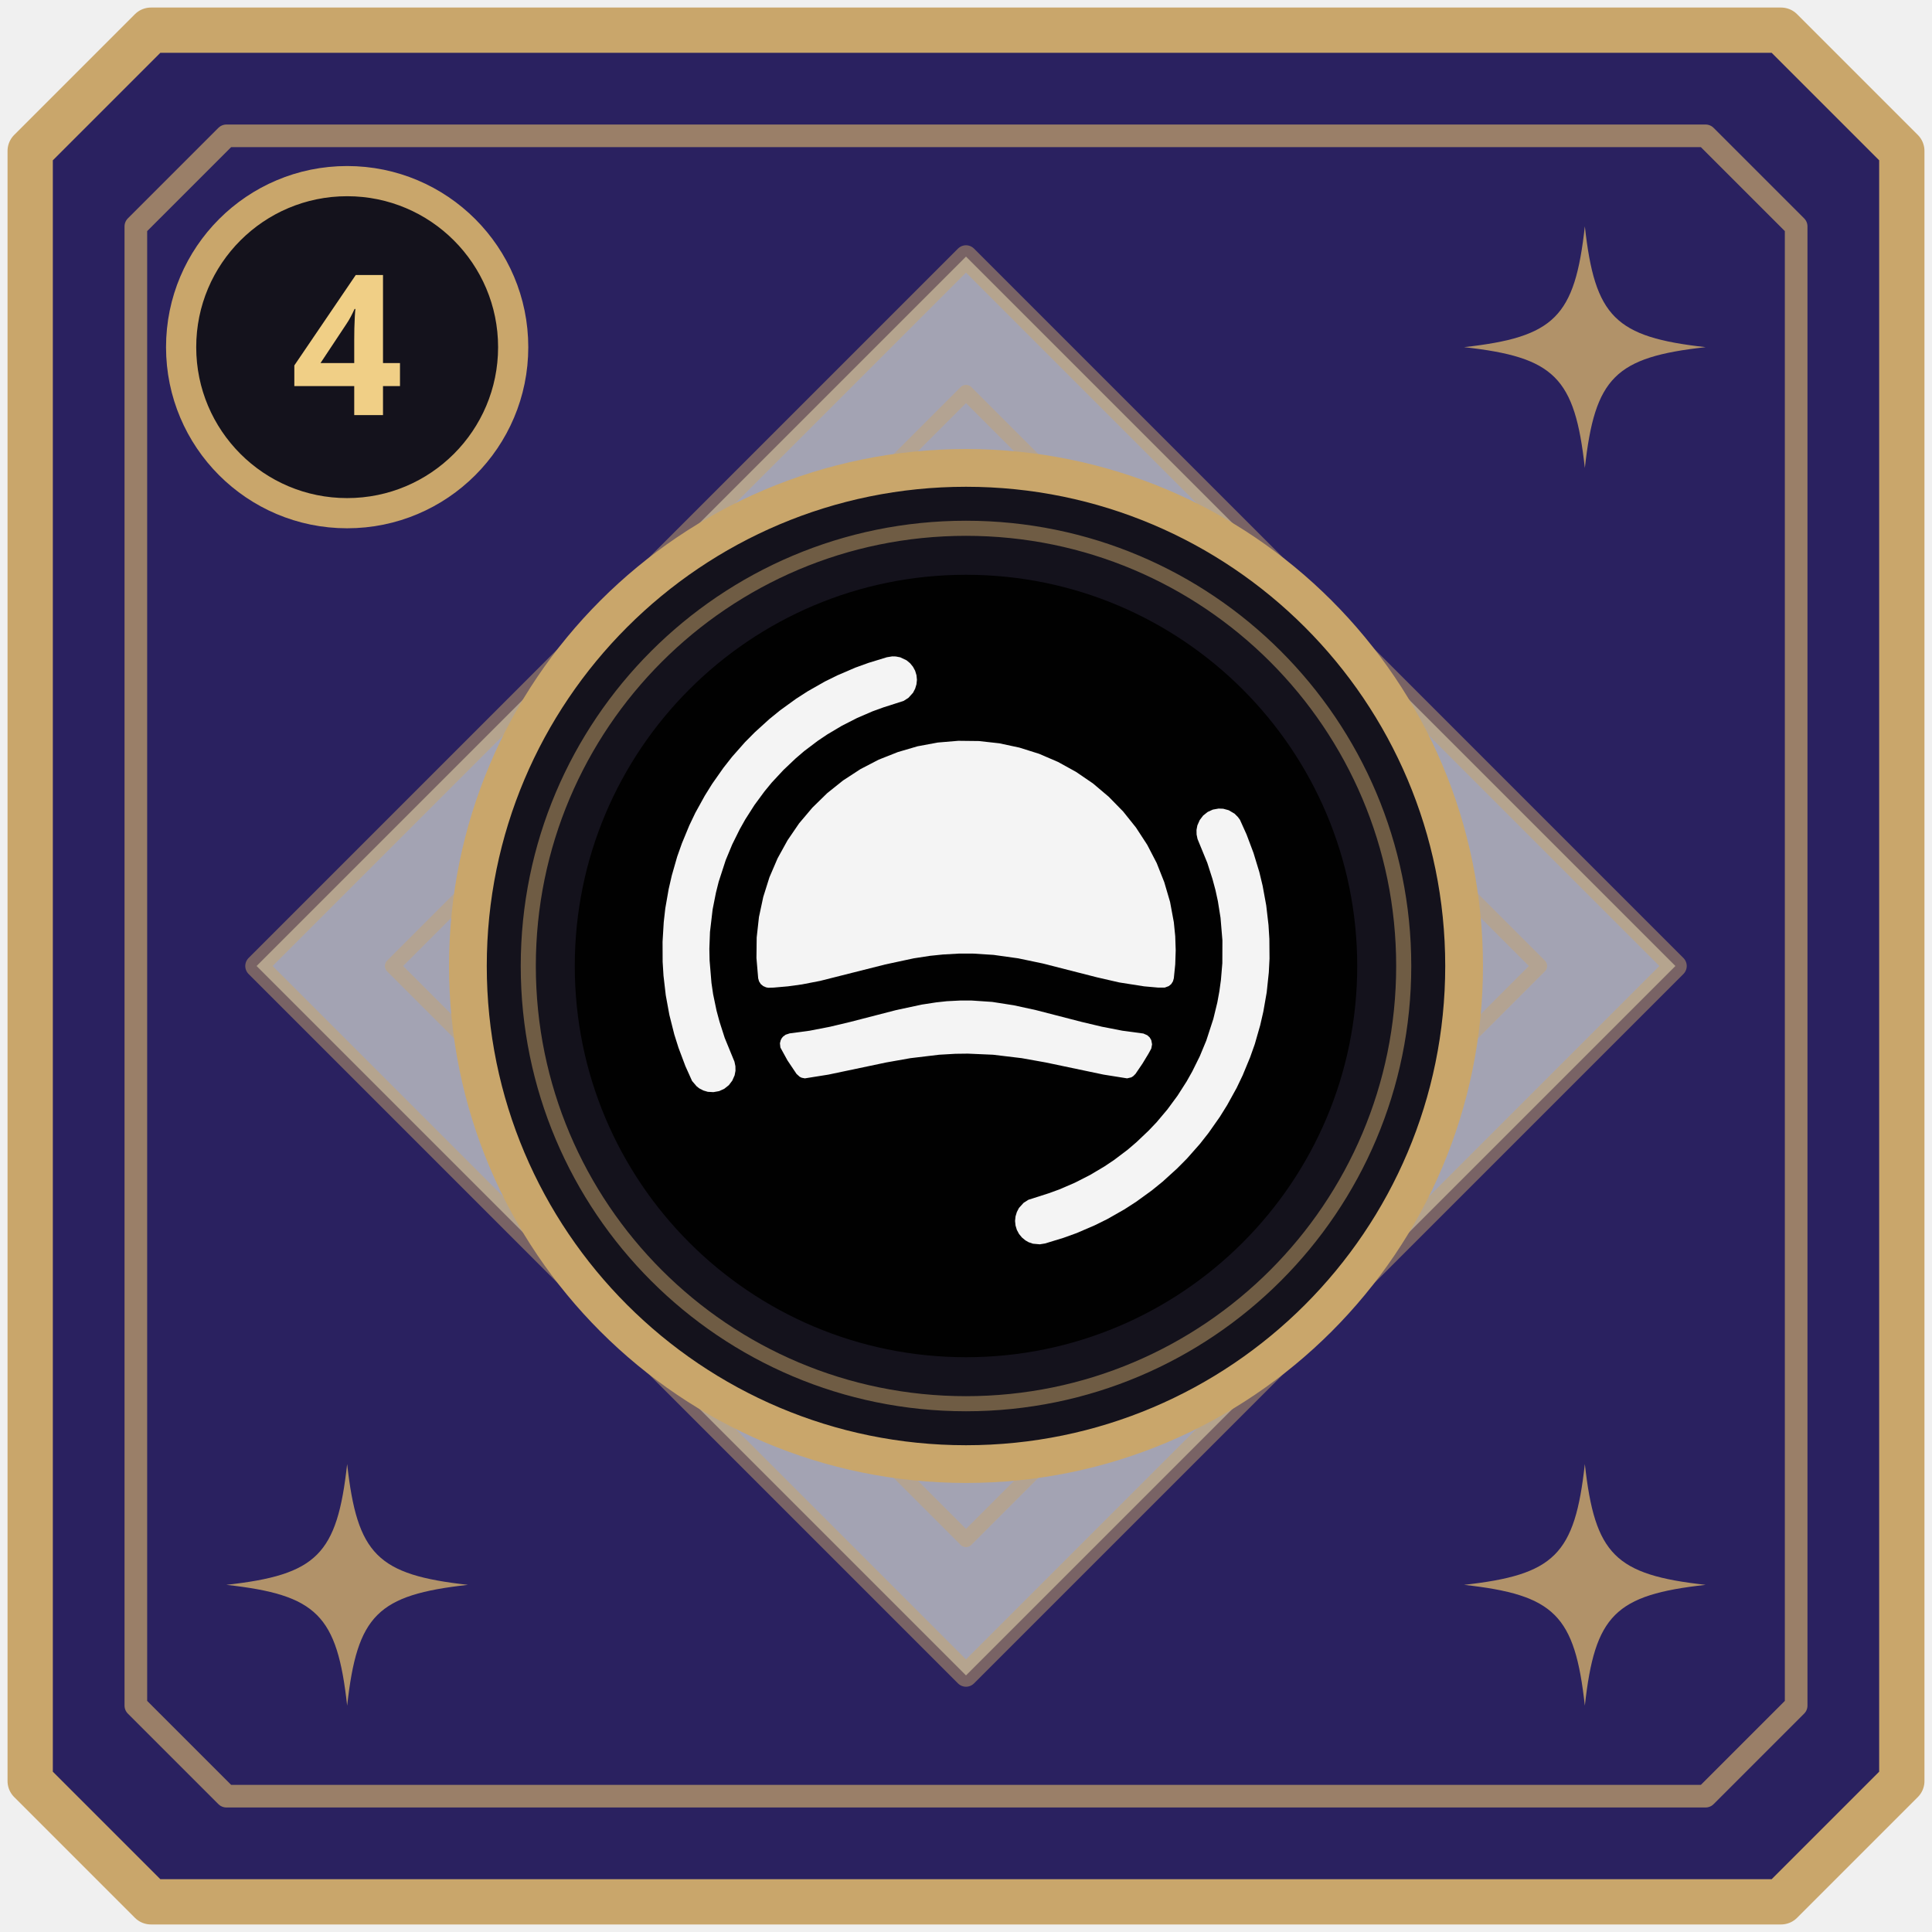
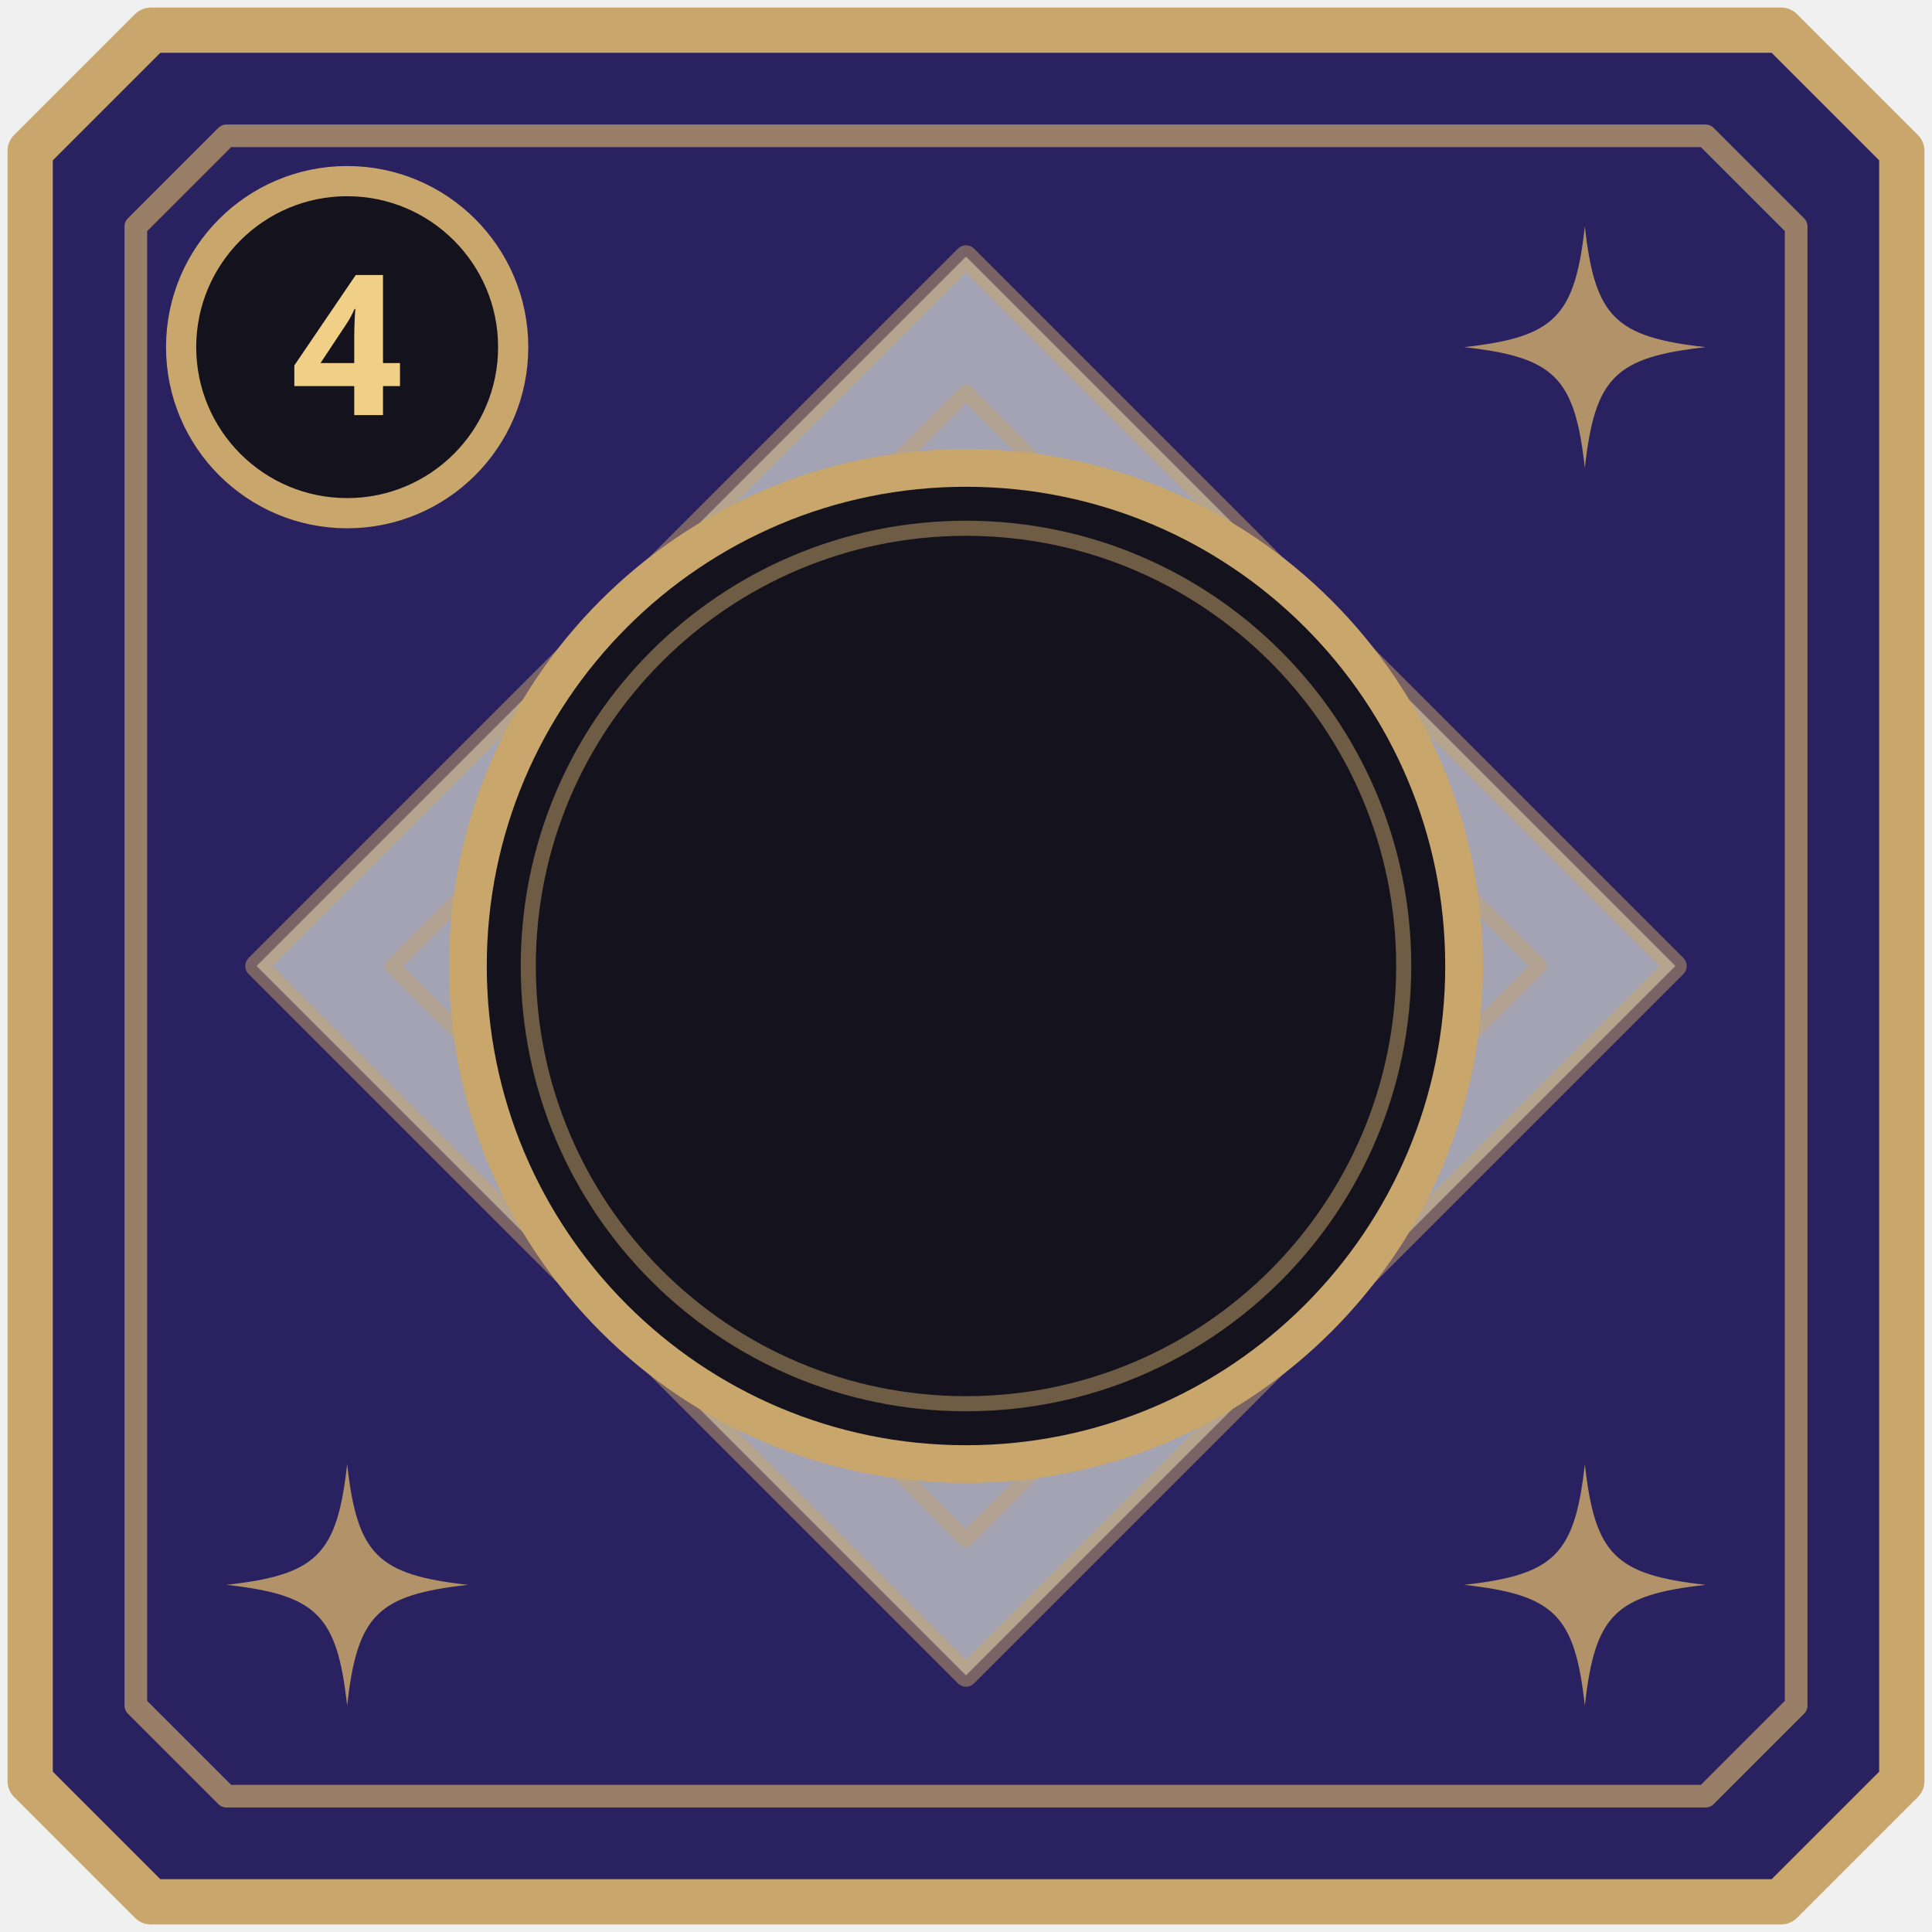
<svg xmlns="http://www.w3.org/2000/svg" viewBox="0 0 256 256">
  <polygon points="20,4 236,4 252,20 252,236 236,252 20,252 4,236 4,20" fill="#2A2160" />
  <polygon points="20,4 236,4 252,20 252,236 236,252 20,252 4,236 4,20" fill="none" stroke="#C9A66B" stroke-width="6" stroke-linejoin="round" />
  <polygon points="30,18 226,18 238,30 238,226 226,238 30,238 18,226 18,30" fill="none" stroke="#C9A66B" stroke-width="3" opacity=".7" stroke-linejoin="round" />
  <polygon points="128,34 222,128 128,222 34,128" fill="#a3a3b3" stroke="#C9A66B" stroke-width="3" stroke-opacity=".5" stroke-linejoin="round" />
  <polygon points="128,52 204,128 128,204 52,128" fill="#a3a3b3" stroke="#C9A66B" stroke-width="2" stroke-opacity=".45" stroke-linejoin="round" />
  <circle cx="128" cy="128" r="66" fill="#14121C" stroke="#C9A66B" stroke-width="5" />
  <circle cx="128" cy="128" r="58" fill="none" stroke="#C9A66B" stroke-width="2" opacity=".5" />
-   <g transform="translate(128,128) scale(.54)" opacity=".95">
-     <g transform="scale(.192) translate(-512,-512)">
-       <circle cx="512" cy="512" r="500" fill="#000" />
-       <g fill="#fff">
-         <path d="M249.7,535.1L247.5,531.6L246.4,527.7L244.2,501.8L244.5,475.5L247.4,449.4L252.9,423.7L260.8,398.6L271.2,374.4L283.9,351.4L298.7,329.7L315.7,309.6L334.5,291.2L355.0,274.8L377.1,260.4L400.4,248.3L424.9,238.6L450.1,231.2L476.0,226.4L502.2,224.2L528.5,224.5L554.6,227.4L580.3,232.9L605.4,240.8L629.6,251.2L652.6,263.9L674.3,278.7L694.4,295.7L712.8,314.5L729.2,335.0L743.6,357.1L755.7,380.4L765.4,404.9L772.8,430.1L777.6,456.0L779.4,473.9L780.0,492.0L779.4,510.0L777.6,527.7L776.5,531.6L774.3,535.1L771.1,537.7L766.0,539.6L757.6,539.6L739.6,538.0L707.8,533.0L679.5,526.5L610.2,508.8L578.7,502.2L547.2,497.8L520.3,496.1L503.6,496.1L482.5,497.3L466.0,499.0L445.2,502.2L408.9,510.0L325.7,531.0L302.5,535.5L284.4,538.0L266.2,539.6L259.3,539.8L256.6,539.3L252.9,537.7ZM347.5,140.6L370.5,130.7L387.4,124.6L410.9,117.4L417.7,116.3L422.2,116.4L428.0,117.5L436.0,121.3L440.5,125.0L444.2,129.5L447.0,134.7L448.7,140.3L449.3,146.2L448.7,152.0L447.0,157.6L444.3,162.8L438.4,169.3L432.3,173.2L406.4,181.5L392.6,186.5L372.7,195.1L353.3,205.0L334.8,216.0L322.6,224.2L305.4,237.2L294.3,246.7L278.6,261.6L263.8,277.5L254.5,288.8L241.7,306.2L230.0,324.5L222.8,337.3L213.2,356.7L204.9,376.7L195.9,404.4L192.4,418.4L188.2,439.6L184.8,468.5L184.0,490.1L184.3,504.8L186.7,533.6L188.8,548.0L193.2,569.1L197.0,583.2L203.6,603.8L216.1,634.3L217.3,640.1L217.4,645.9L216.3,651.7L213.3,658.5L208.9,664.3L203.1,668.9L196.5,671.9L189.2,673.2L182.0,672.8L176.3,671.1L171.1,668.4L167.6,665.6L161.9,658.9L153.4,640.0L144.6,616.6L139.2,599.5L132.9,574.5L128.3,549.4L125.4,524.4L124.3,506.6L124.2,481.0L125.7,456.0L127.7,438.3L132.0,413.7L136.0,396.3L142.9,372.2L148.9,355.3L158.4,332.3L166.1,316.2L178.2,294.3L187.6,279.2L202.0,258.7L213.0,244.7L229.6,225.9L242.1,213.3L260.7,196.4L274.5,185.2L294.8,170.5L309.7,160.9L331.5,148.5ZM676.5,843.4L653.5,853.3L636.6,859.4L613.1,866.6L606.3,867.7L597.5,866.9L592.0,865.0L588.0,862.7L583.5,859.0L579.8,854.5L577.0,849.3L575.3,843.7L574.7,837.8L575.3,832.0L577.0,826.4L579.7,821.2L585.6,814.7L591.7,810.8L617.6,802.5L631.4,797.5L651.3,788.9L670.7,779.0L689.2,768.0L701.4,759.8L718.6,746.8L729.7,737.3L745.4,722.4L755.5,711.8L769.4,695.3L782.3,677.8L794.0,659.5L801.2,646.7L810.8,627.3L819.1,607.3L828.1,579.6L833.2,558.6L835.8,544.4L837.8,529.9L839.6,508.4L839.7,479.2L837.3,450.4L833.9,429.1L830.8,414.9L827.0,400.8L820.4,380.2L807.9,349.7L806.7,343.9L806.6,338.1L807.7,332.3L810.7,325.5L815.1,319.7L820.9,315.1L827.5,312.1L834.8,310.8L840.7,311.0L847.7,312.9L855.2,317.3L859.4,321.5L862.1,325.1L870.6,344.0L879.4,367.4L886.9,392.0L891.1,409.5L895.7,434.6L898.6,459.6L899.7,477.4L899.9,502.5L899.0,520.2L896.3,545.7L892.0,570.3L888.0,587.7L881.1,611.8L875.1,628.7L865.6,651.7L857.9,667.8L845.8,689.7L836.4,704.8L822.0,725.3L811.0,739.3L794.4,758.1L781.9,770.7L763.3,787.6L749.5,798.8L729.2,813.5L714.3,823.1L692.5,835.5ZM278.2,602.2L281.5,599.8L286.7,598.1L312.2,594.7L338.4,589.6L364.0,583.5L422.9,568.3L455.6,561.3L473.8,558.5L487.5,557.0L505.2,556.1L518.8,556.1L545.5,557.9L573.0,562.2L601.1,568.3L660.0,583.5L685.7,589.6L711.9,594.7L738.7,598.3L743.7,600.5L746.7,603.2L748.8,606.8L749.8,612.1L748.8,617.5L745.2,624.1L737.5,636.8L728.6,649.9L725.7,652.8L723.3,654.3L717.9,655.6L687.8,650.8L614.0,635.3L583.3,629.8L546.6,625.4L514.4,624.0L498.5,624.2L477.7,625.4L440.9,629.8L409.9,635.3L336.2,650.8L306.1,655.6L302.0,654.8L299.5,653.6L295.4,649.9L283.8,632.6L274.8,616.2L274.2,610.7L275.2,606.8L276.5,604.3Z" />
-       </g>
-     </g>
-   </g>
  <circle cx="46" cy="46" r="22" fill="#14121C" stroke="#C9A66B" stroke-width="4" />
  <text x="46" y="55" text-anchor="middle" font-family="system-ui,sans-serif" font-weight="800" font-size="26" fill="#F0CF86">4</text>
  <path transform="translate(210,46) scale(.667)" fill="#C9A66B" opacity=".85" d="M0,-24 C2,-6 6,-2 24,0 C6,2 2,6 0,24 C-2,6 -6,2 -24,0 C-6,-2 -2,-6 0,-24Z" />
  <path transform="translate(46,210) scale(.667)" fill="#C9A66B" opacity=".85" d="M0,-24 C2,-6 6,-2 24,0 C6,2 2,6 0,24 C-2,6 -6,2 -24,0 C-6,-2 -2,-6 0,-24Z" />
  <path transform="translate(210,210) scale(.667)" fill="#C9A66B" opacity=".85" d="M0,-24 C2,-6 6,-2 24,0 C6,2 2,6 0,24 C-2,6 -6,2 -24,0 C-6,-2 -2,-6 0,-24Z" />
</svg>
